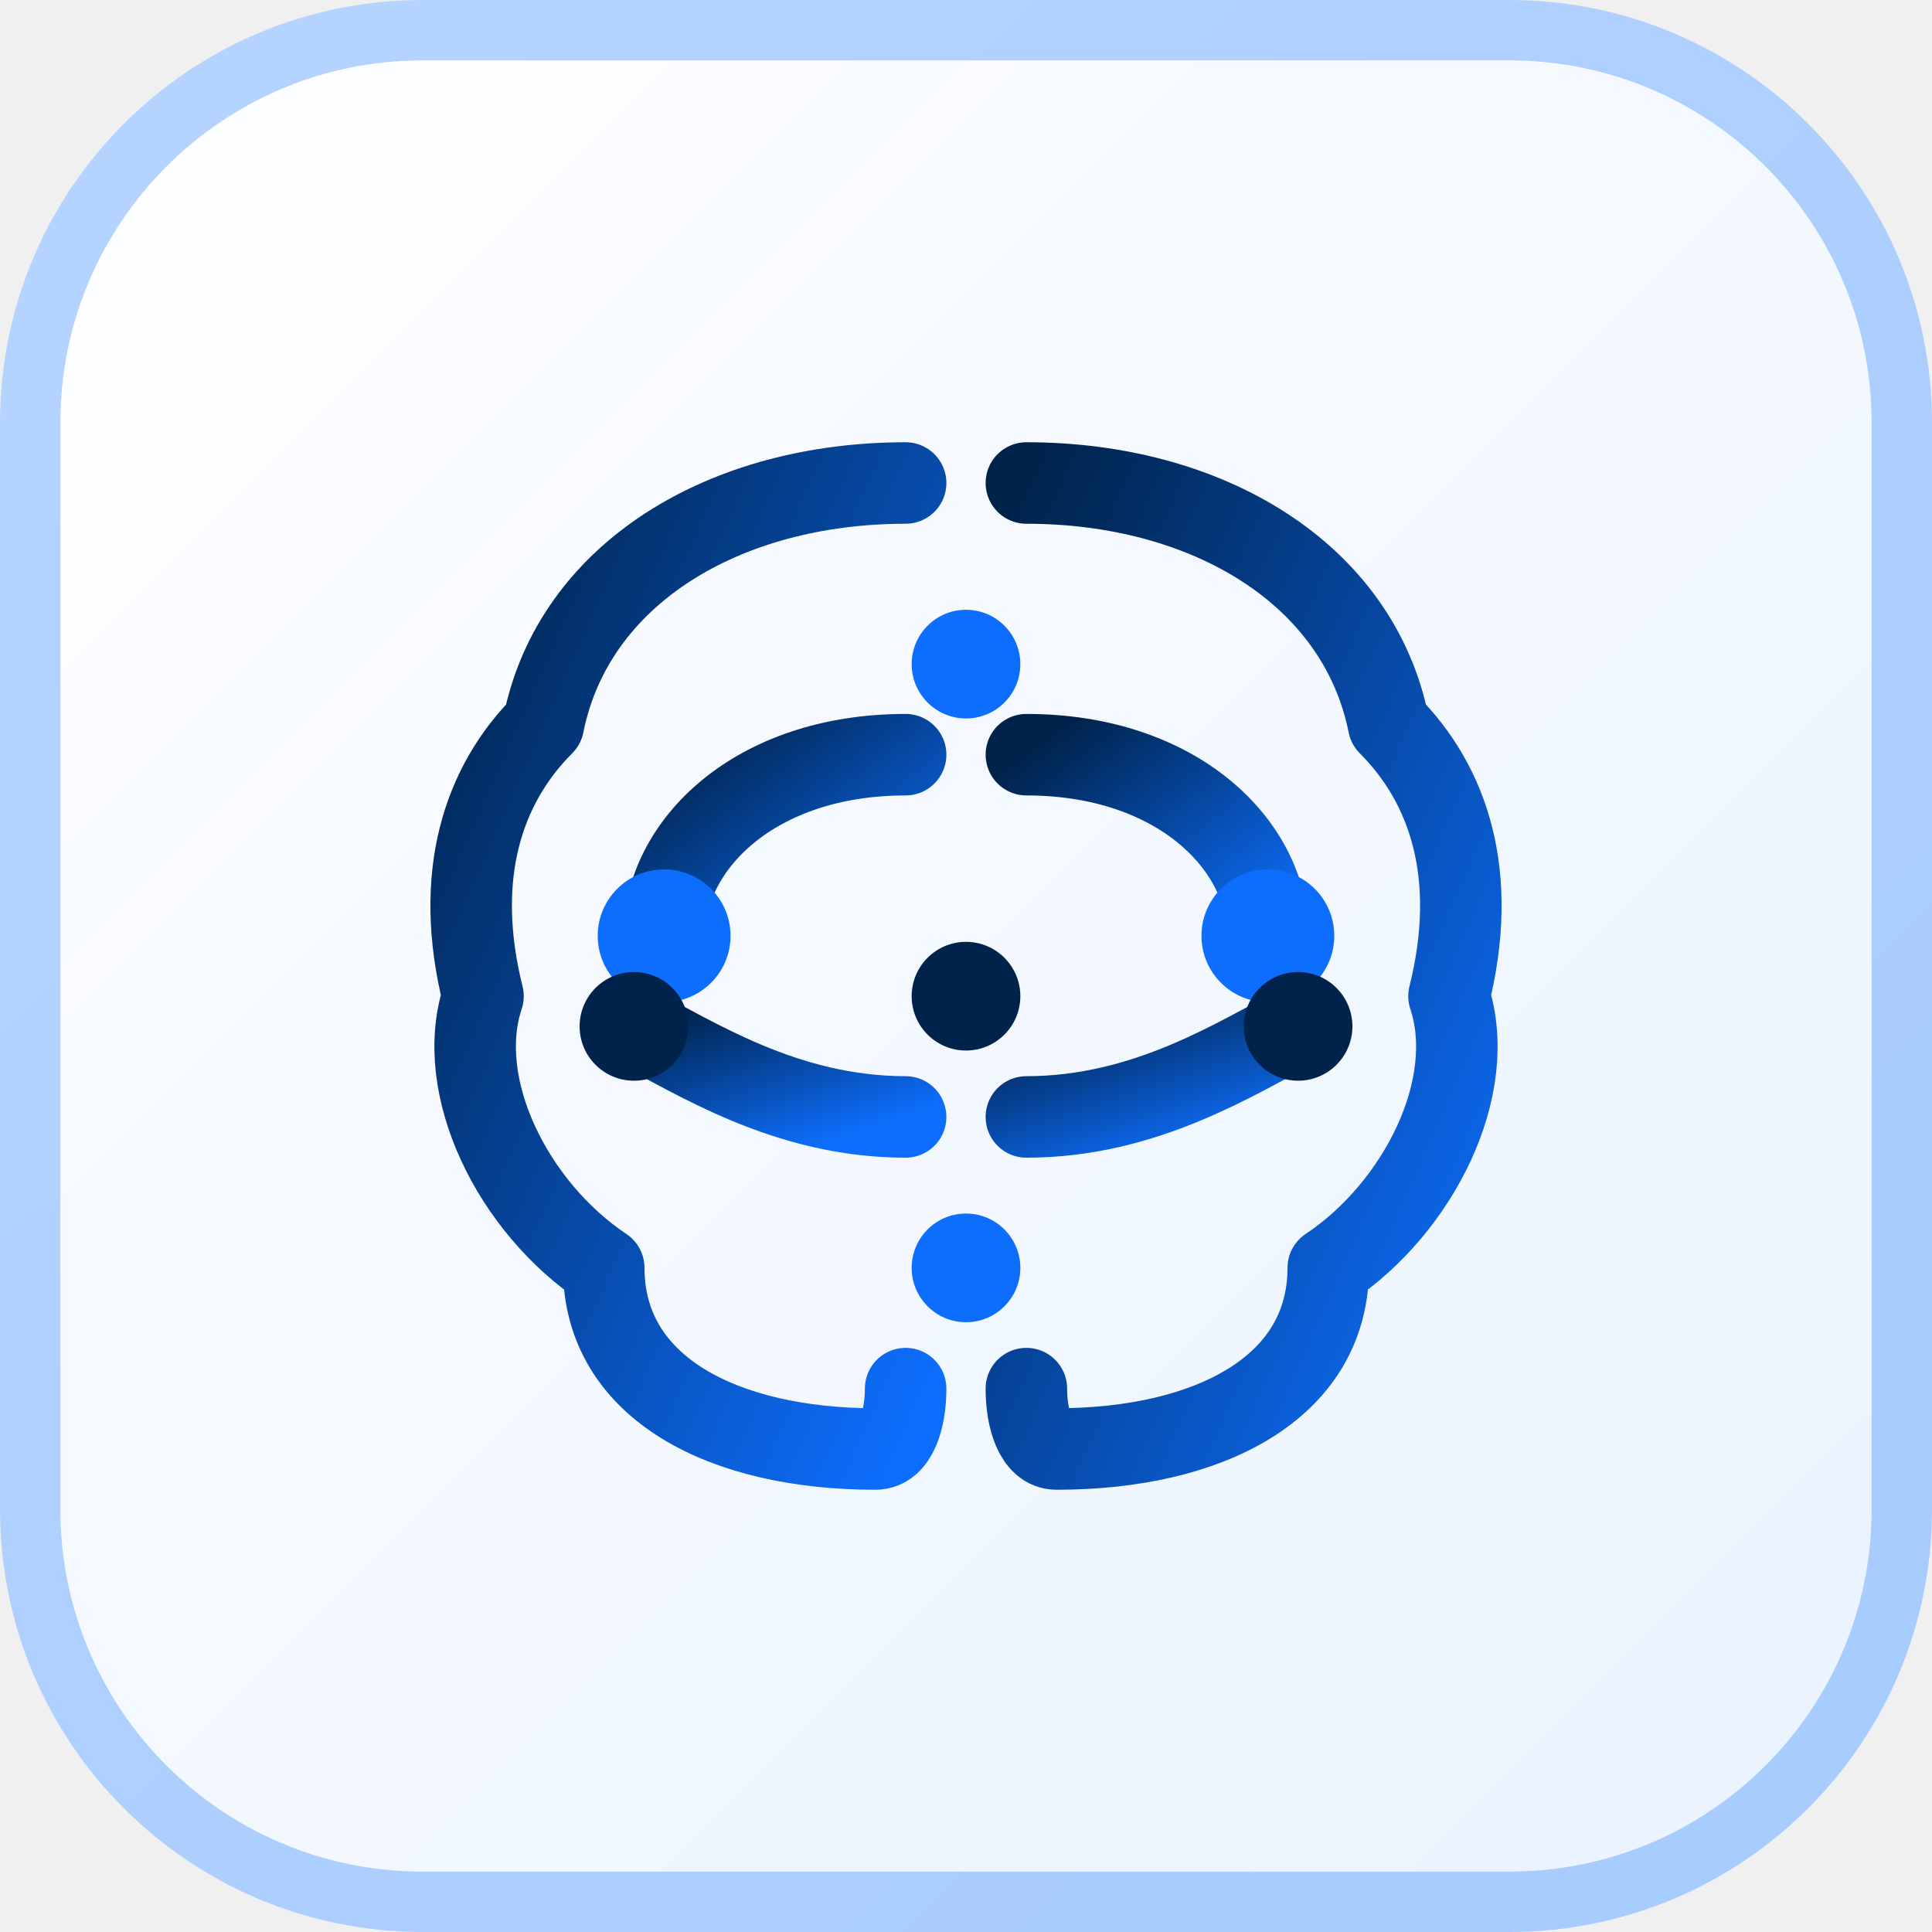
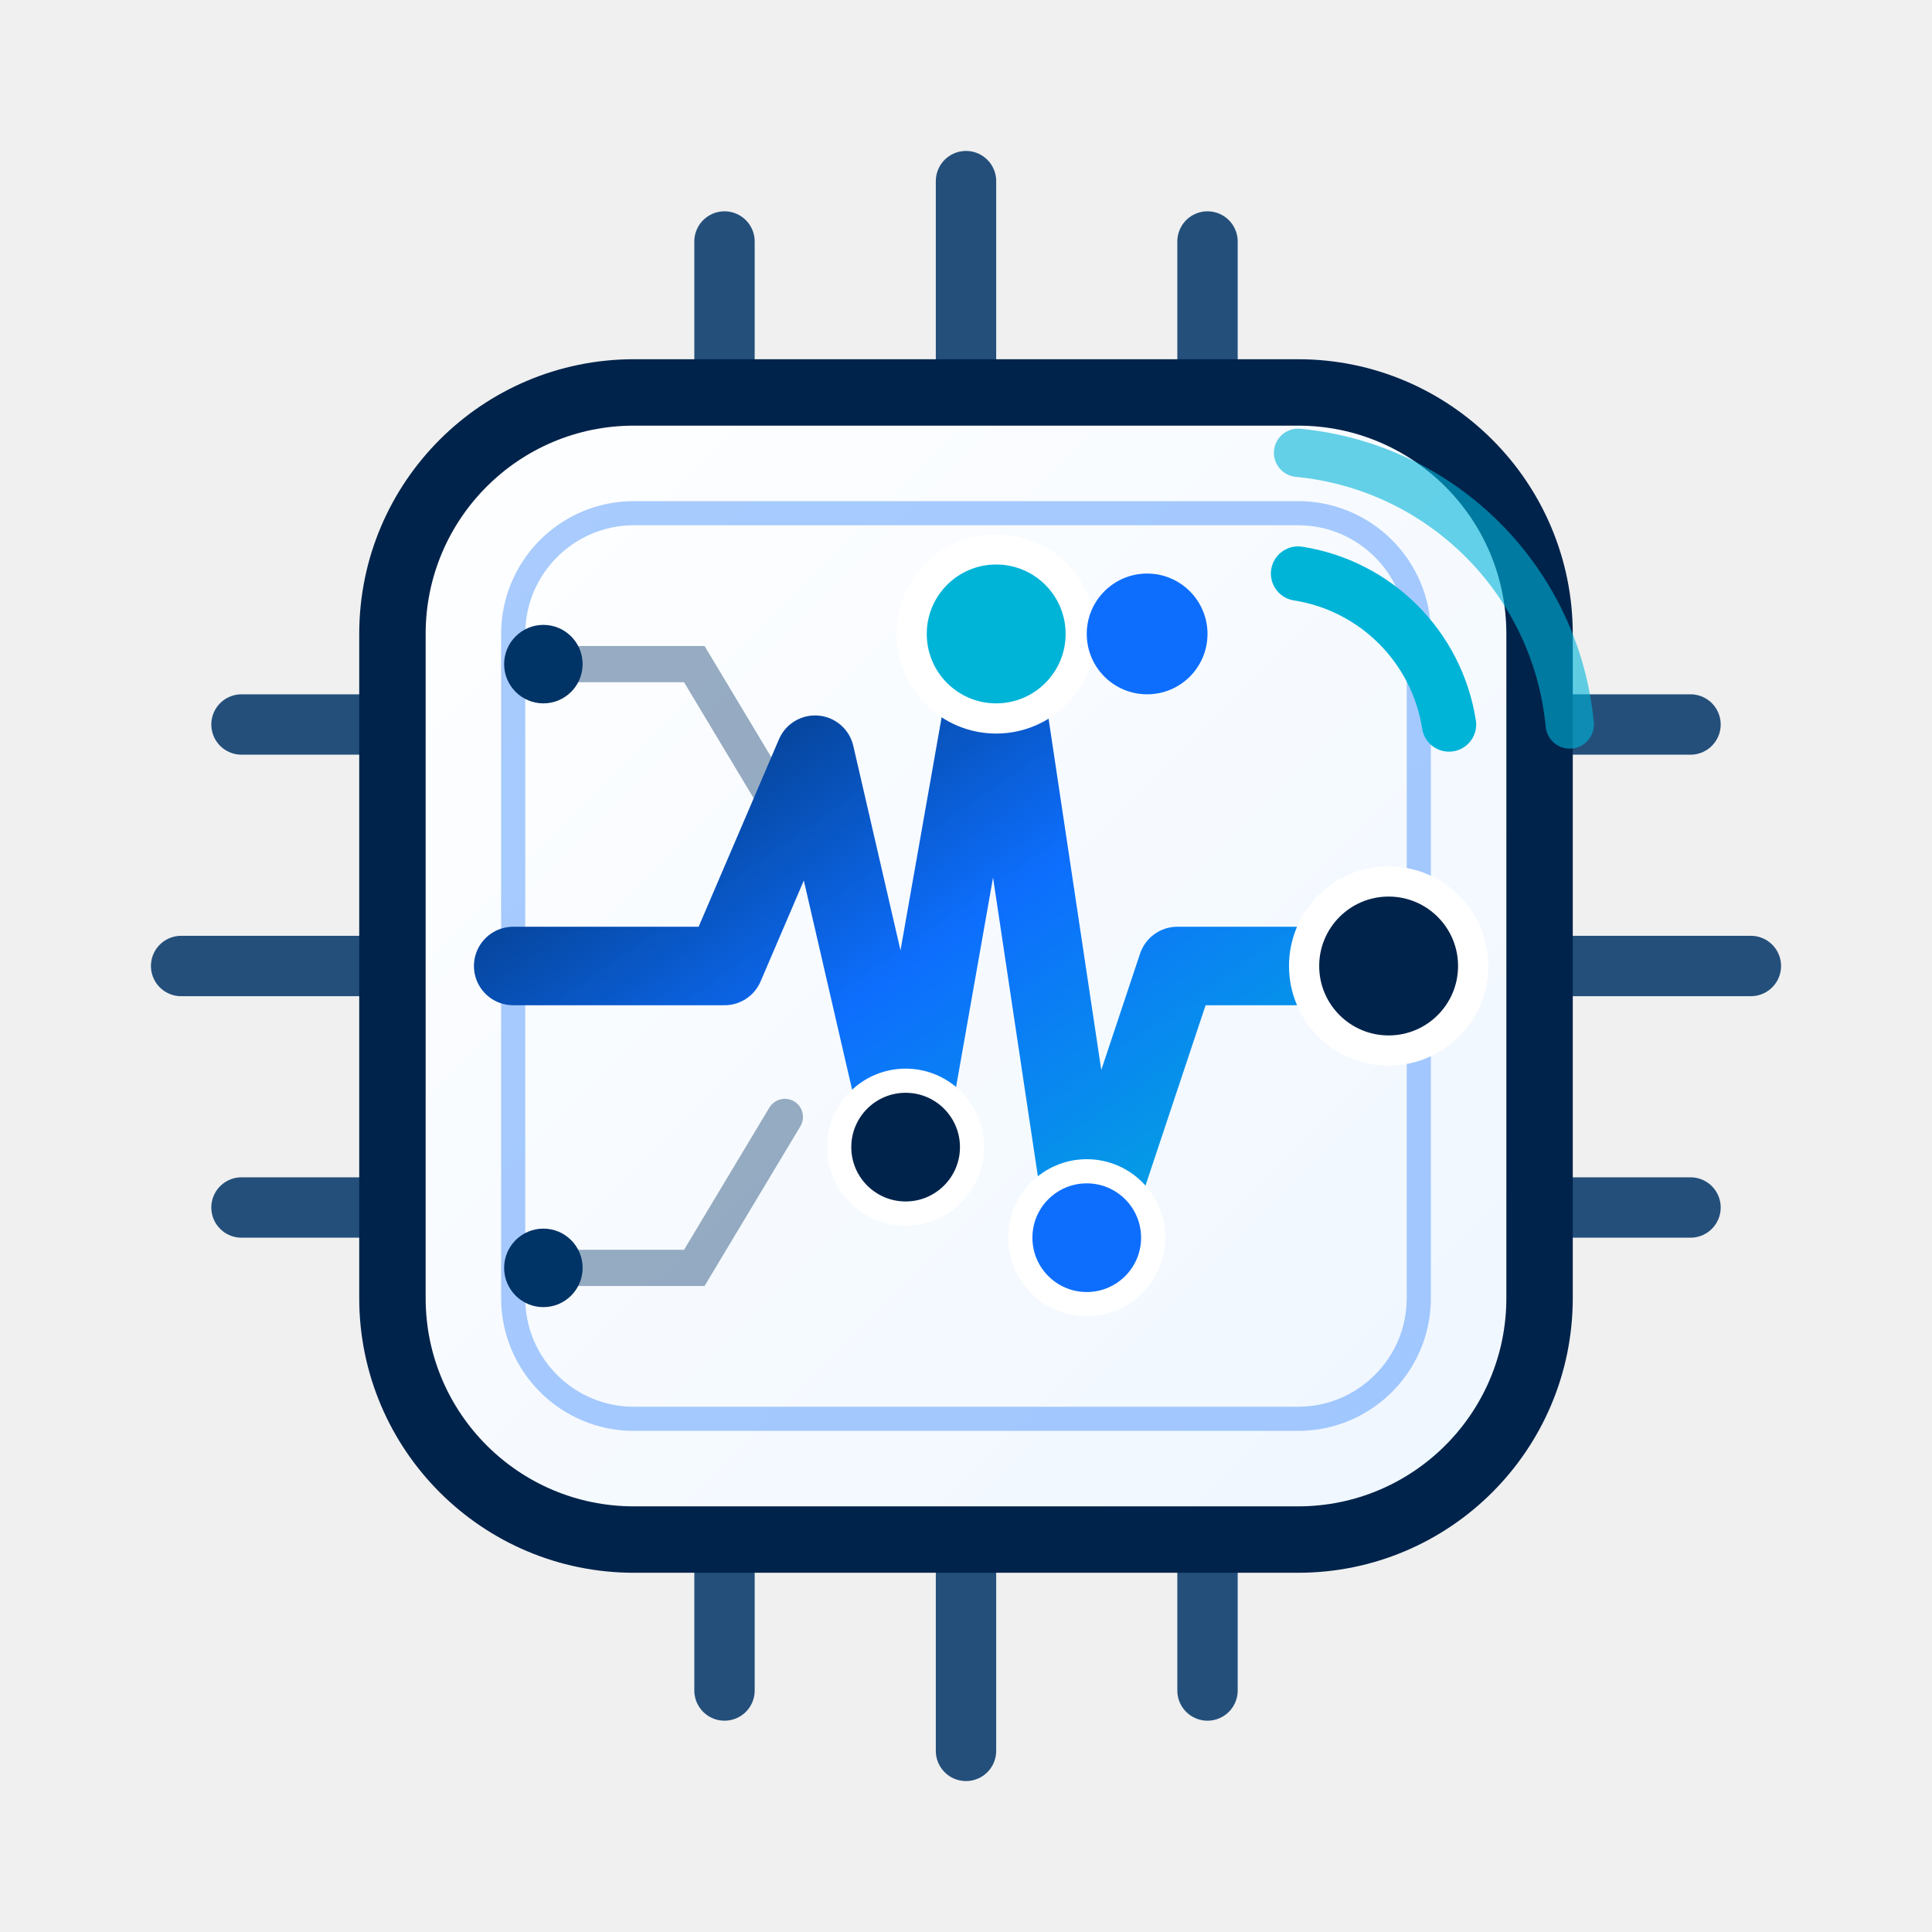
- <svg xmlns="http://www.w3.org/2000/svg" viewBox="0 0 64 64">
+ <svg xmlns="http://www.w3.org/2000/svg" viewBox="0 0 64 64" width="64" height="64">
  <defs>
-     <linearGradient id="dbiGradInv" x1="0%" y1="0%" x2="100%" y2="100%">
+     <linearGradient id="chipBg" x1="0%" y1="0%" x2="100%" y2="100%">
+       <stop offset="0%" stop-color="#ffffff" />
+       <stop offset="100%" stop-color="#eef6ff" />
+     </linearGradient>
+     <linearGradient id="traceGrad" x1="0%" y1="0%" x2="100%" y2="100%">
      <stop offset="0%" stop-color="#00234b" />
-       <stop offset="100%" stop-color="#0d6efd" />
-     </linearGradient>
-     <linearGradient id="dbiBgGrad" x1="0%" y1="0%" x2="100%" y2="100%">
-       <stop offset="0%" stop-color="#ffffff" />
-       <stop offset="100%" stop-color="#e8f2fe" />
+       <stop offset="50%" stop-color="#0d6efd" />
+       <stop offset="100%" stop-color="#00b4d8" />
    </linearGradient>
  </defs>
-   <rect width="64" height="64" rx="14" fill="url(#dbiBgGrad)" />
-   <rect x="1" y="1" width="62" height="62" rx="13" fill="none" stroke="#0d6efd" stroke-opacity="0.3" stroke-width="2" />
-   <g fill="none" stroke="url(#dbiGradInv)" stroke-width="2.7" stroke-linecap="round" stroke-linejoin="round">
-     <path d="M30 16 C24 16 19 19 18 24 C16 26 15 29 16 33 C15 36 17 40 20 42 C20 46 24 48 29 48 C29.7 48 30 47 30 46" />
-     <path d="M34 16 C40 16 45 19 46 24 C48 26 49 29 48 33 C49 36 47 40 44 42 C44 46 40 48 35 48 C34.3 48 34 47 34 46" />
-     <path d="M32 18 L32 46" />
-     <path d="M30 25 C25 25 22 28 22 31" />
-     <path d="M34 25 C39 25 42 28 42 31" />
-     <path d="M30 37 C26 37 23 35 21 34" />
-     <path d="M34 37 C38 37 41 35 43 34" />
+   <g stroke="#003366" stroke-width="2" stroke-linecap="round" opacity="0.85">
+     <line x1="24" y1="8" x2="24" y2="14" />
+     <line x1="32" y1="6" x2="32" y2="14" />
+     <line x1="40" y1="8" x2="40" y2="14" />
+     <line x1="24" y1="50" x2="24" y2="56" />
+     <line x1="32" y1="50" x2="32" y2="58" />
+     <line x1="40" y1="50" x2="40" y2="56" />
+     <line x1="8" y1="24" x2="14" y2="24" />
+     <line x1="6" y1="32" x2="14" y2="32" />
+     <line x1="8" y1="40" x2="14" y2="40" />
+     <line x1="50" y1="24" x2="56" y2="24" />
+     <line x1="50" y1="32" x2="58" y2="32" />
+     <line x1="50" y1="40" x2="56" y2="40" />
  </g>
-   <circle cx="22" cy="31" r="2.2" fill="#0d6efd" />
-   <circle cx="42" cy="31" r="2.2" fill="#0d6efd" />
-   <circle cx="21" cy="34" r="1.8" fill="#00234b" />
-   <circle cx="43" cy="34" r="1.8" fill="#00234b" />
-   <circle cx="32" cy="22" r="1.8" fill="#0d6efd" />
-   <circle cx="32" cy="33" r="1.8" fill="#00234b" />
-   <circle cx="32" cy="42" r="1.8" fill="#0d6efd" />
+   <rect x="13" y="13" width="38" height="38" rx="8" fill="url(#chipBg)" stroke="#00234b" stroke-width="2.2" />
+   <rect x="17" y="17" width="30" height="30" rx="4" fill="none" stroke="#0d6efd" stroke-width="0.8" stroke-opacity="0.35" />
+   <path d="M 43 19 A 6 6 0 0 1 48 24" fill="none" stroke="#00b4d8" stroke-width="1.8" stroke-linecap="round" />
+   <path d="M 43 15 A 10 10 0 0 1 52 24" fill="none" stroke="#00b4d8" stroke-width="1.6" stroke-linecap="round" opacity="0.6" />
+   <path d="M 18 22 L 23 22 L 26 27" fill="none" stroke="#003366" stroke-width="1.2" stroke-linecap="round" opacity="0.4" />
+   <circle cx="18" cy="22" r="1.3" fill="#003366" />
+   <path d="M 18 42 L 23 42 L 26 37" fill="none" stroke="#003366" stroke-width="1.2" stroke-linecap="round" opacity="0.4" />
+   <circle cx="18" cy="42" r="1.3" fill="#003366" />
+   <path d="M 17 32 L 24 32 L 27 25 L 30 38 L 33 21 L 36 41 L 39 32 L 46 32" fill="none" stroke="url(#traceGrad)" stroke-width="2.6" stroke-linecap="round" stroke-linejoin="round" />
+   <line x1="33" y1="21" x2="38" y2="21" stroke="#00b4d8" stroke-width="1.2" stroke-dasharray="1 1.5" />
+   <circle cx="33" cy="21" r="2.8" fill="#00b4d8" stroke="#ffffff" stroke-width="1" />
+   <circle cx="38" cy="21" r="2" fill="#0d6efd" />
+   <circle cx="46" cy="32" r="2.8" fill="#00234b" stroke="#ffffff" stroke-width="1" />
+   <circle cx="30" cy="38" r="2.2" fill="#00234b" stroke="#ffffff" stroke-width="0.8" />
+   <circle cx="36" cy="41" r="2.2" fill="#0d6efd" stroke="#ffffff" stroke-width="0.8" />
</svg>
